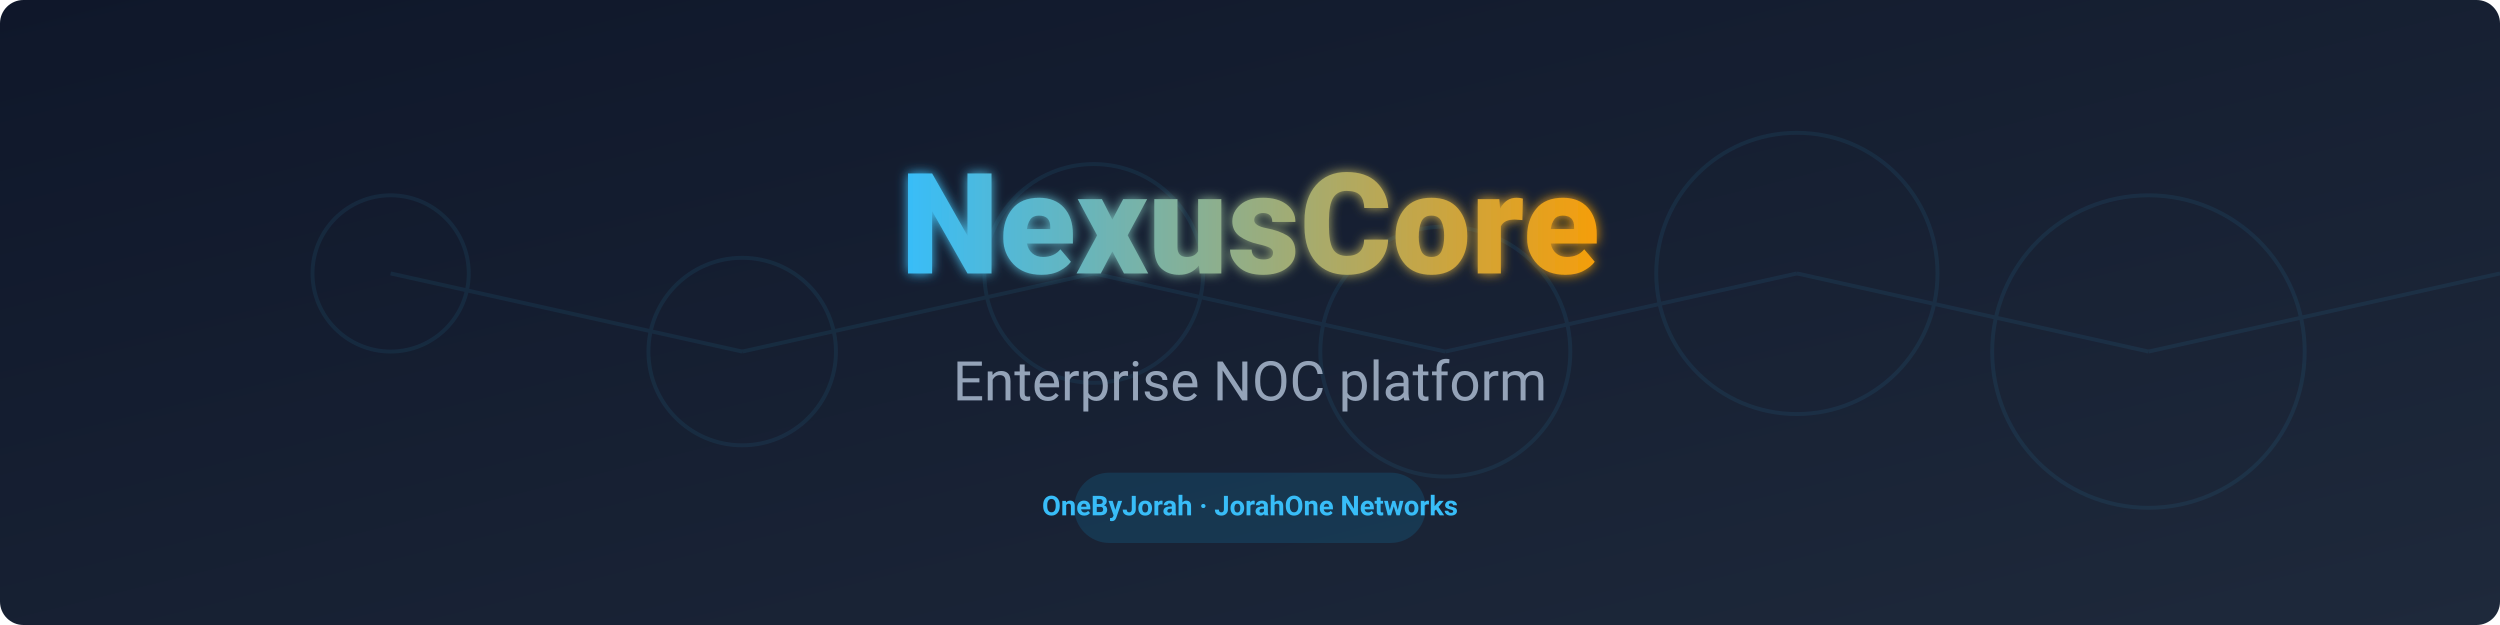
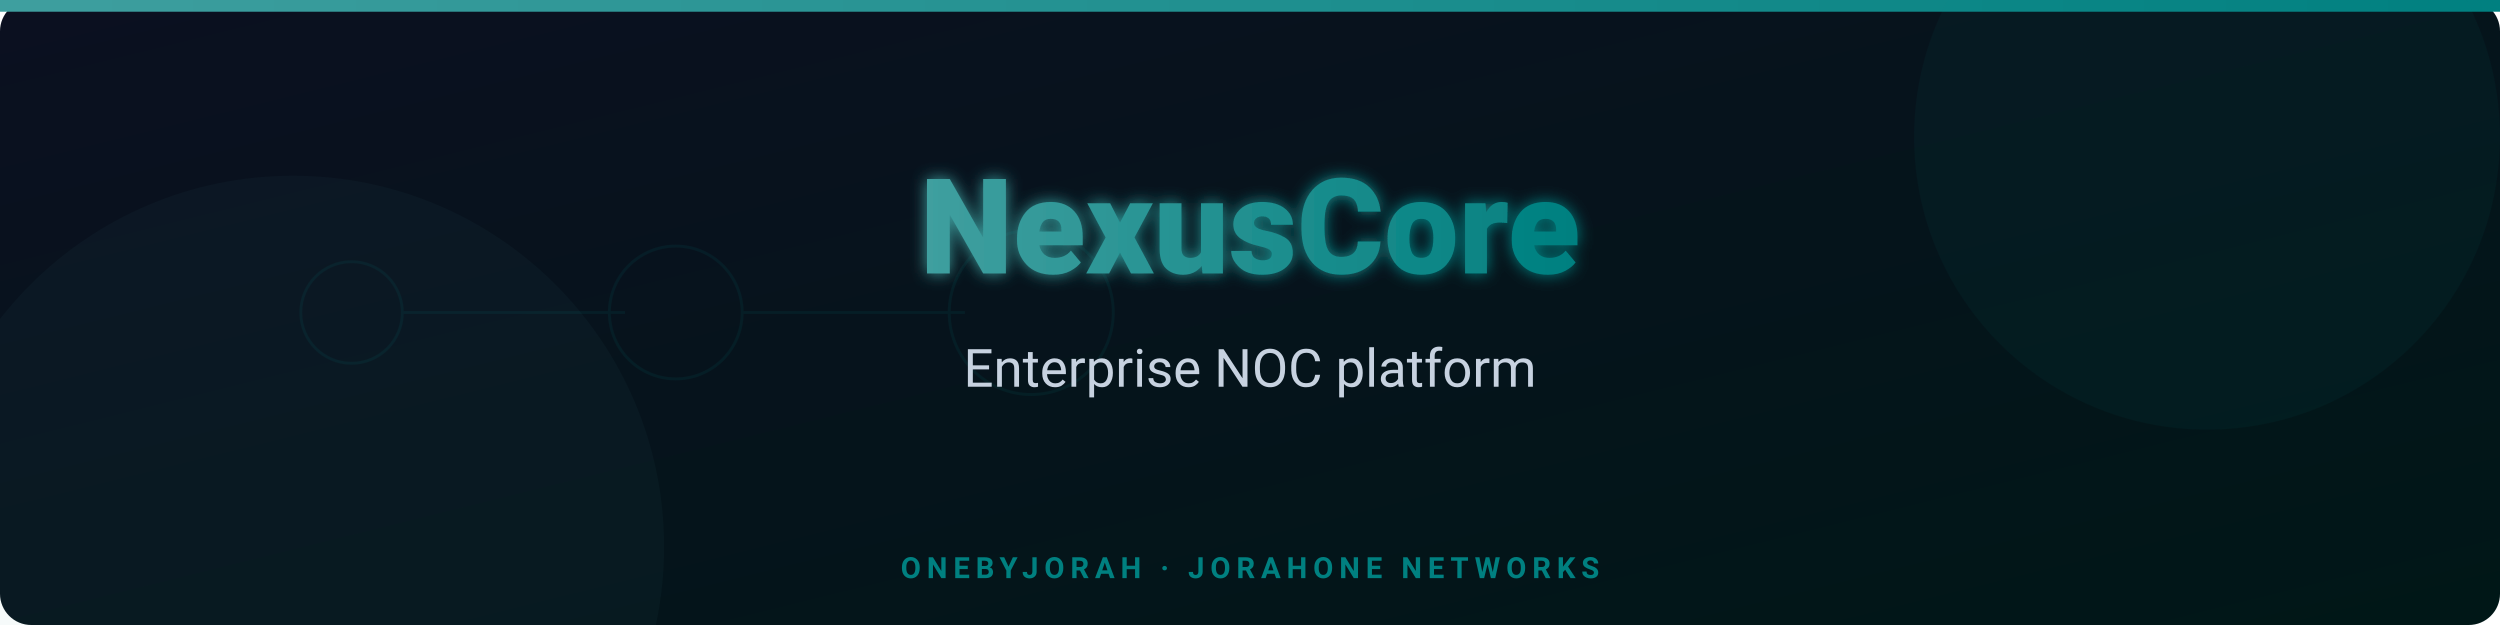
- <svg xmlns="http://www.w3.org/2000/svg" viewBox="0 0 1280 320" width="1280" height="320">
+ <svg xmlns="http://www.w3.org/2000/svg" viewBox="0 0 1280 320" width="1280" height="320" role="img" aria-label="NexusCore">
  <defs>
    <linearGradient id="bg" x1="0%" y1="0%" x2="100%" y2="100%">
-       <stop offset="0%" style="stop-color:#0f172a;stop-opacity:1" />
-       <stop offset="100%" style="stop-color:#1e293b;stop-opacity:1" />
+       <stop offset="0%" stop-color="#0b1020" />
+       <stop offset="100%" stop-color="#001717" />
    </linearGradient>
    <linearGradient id="accent" x1="0%" y1="0%" x2="100%" y2="0%">
-       <stop offset="0%" style="stop-color:#38bdf8;stop-opacity:1" />
-       <stop offset="100%" style="stop-color:#f59e0b;stop-opacity:1" />
+       <stop offset="0%" stop-color="#3f9f9f" />
+       <stop offset="100%" stop-color="#008080" />
    </linearGradient>
    <filter id="glow" x="-20%" y="-20%" width="140%" height="140%">
-       <feGaussianBlur stdDeviation="3" result="blur" />
-       <feComposite in="SourceGraphic" in2="blur" operator="over" />
+       <feGaussianBlur stdDeviation="4" result="b" />
+       <feComposite in="SourceGraphic" in2="b" operator="over" />
    </filter>
  </defs>
-   <rect width="1280" height="320" fill="url(#bg)" rx="12" />
-   <g opacity="0.08" stroke="#38bdf8" stroke-width="2" fill="none">
-     <circle cx="200" cy="140" r="40" />
-     <line x1="200" y1="140" x2="380" y2="180" />
-     <circle cx="380" cy="180" r="48" />
-     <line x1="380" y1="180" x2="560" y2="140" />
-     <circle cx="560" cy="140" r="56" />
-     <line x1="560" y1="140" x2="740" y2="180" />
-     <circle cx="740" cy="180" r="64" />
-     <line x1="740" y1="180" x2="920" y2="140" />
-     <circle cx="920" cy="140" r="72" />
-     <line x1="920" y1="140" x2="1100" y2="180" />
-     <circle cx="1100" cy="180" r="80" />
-     <line x1="1100" y1="180" x2="1280" y2="140" />
+   <rect width="1280" height="320" rx="16" fill="url(#bg)" />
+   <rect x="0" y="0" width="1280" height="6" fill="url(#accent)" />
+   <circle cx="1130" cy="70" r="150" fill="#008080" opacity="0.06" />
+   <circle cx="150" cy="280" r="190" fill="#3f9f9f" opacity="0.05" />
+   <g opacity="0.10" stroke="#008080" stroke-width="1.5" fill="none">
+     <circle cx="180" cy="160" r="26" />
+     <line x1="206" y1="160" x2="320" y2="160" />
+     <circle cx="346" cy="160" r="34" />
+     <line x1="380" y1="160" x2="494" y2="160" />
+     <circle cx="528" cy="160" r="42" />
  </g>
-   <text x="640" y="140" font-family="-apple-system,BlinkMacSystemFont,Segoe UI,Roboto,Helvetica,Arial,sans-serif" font-size="72" font-weight="800" fill="url(#accent)" text-anchor="middle" filter="url(#glow)">NexusCore</text>
-   <text x="640" y="205" font-family="-apple-system,BlinkMacSystemFont,Segoe UI,Roboto,Helvetica,Arial,sans-serif" font-size="28" fill="#94a3b8" text-anchor="middle">Enterprise NOC platform</text>
-   <g transform="translate(640, 260)" text-anchor="middle">
-     <rect x="-90" y="-18" width="180" height="36" rx="18" fill="#0ea5e9" opacity="0.15" />
-     <text font-family="-apple-system,BlinkMacSystemFont,Segoe UI,Roboto,Helvetica,Arial,sans-serif" font-size="14" font-weight="600" fill="#38bdf8" dominant-baseline="middle">OneByJorah · JorahOne Networks</text>
-   </g>
+   <text x="640" y="140" font-family="-apple-system,BlinkMacSystemFont,Segoe UI,Roboto,Helvetica,Arial,sans-serif" font-size="68" font-weight="800" fill="url(#accent)" text-anchor="middle" filter="url(#glow)">NexusCore</text>
+   <text x="640" y="198" font-family="-apple-system,BlinkMacSystemFont,Segoe UI,Roboto,Helvetica,Arial,sans-serif" font-size="27" fill="#c7d2e0" text-anchor="middle">Enterprise NOC platform</text>
+   <text x="640" y="252" font-family="-apple-system,BlinkMacSystemFont,Segoe UI,Roboto,Helvetica,Arial,sans-serif" font-size="18" fill="#3f9f9f" opacity="0.85" text-anchor="middle" />
+   <text x="640" y="296" font-family="-apple-system,BlinkMacSystemFont,Segoe UI,Roboto,Helvetica,Arial,sans-serif" font-size="15" font-weight="600" fill="#008080" letter-spacing="3" text-anchor="middle">ONEBYJORAH  ·  JORAHONE NETWORKS</text>
</svg>
